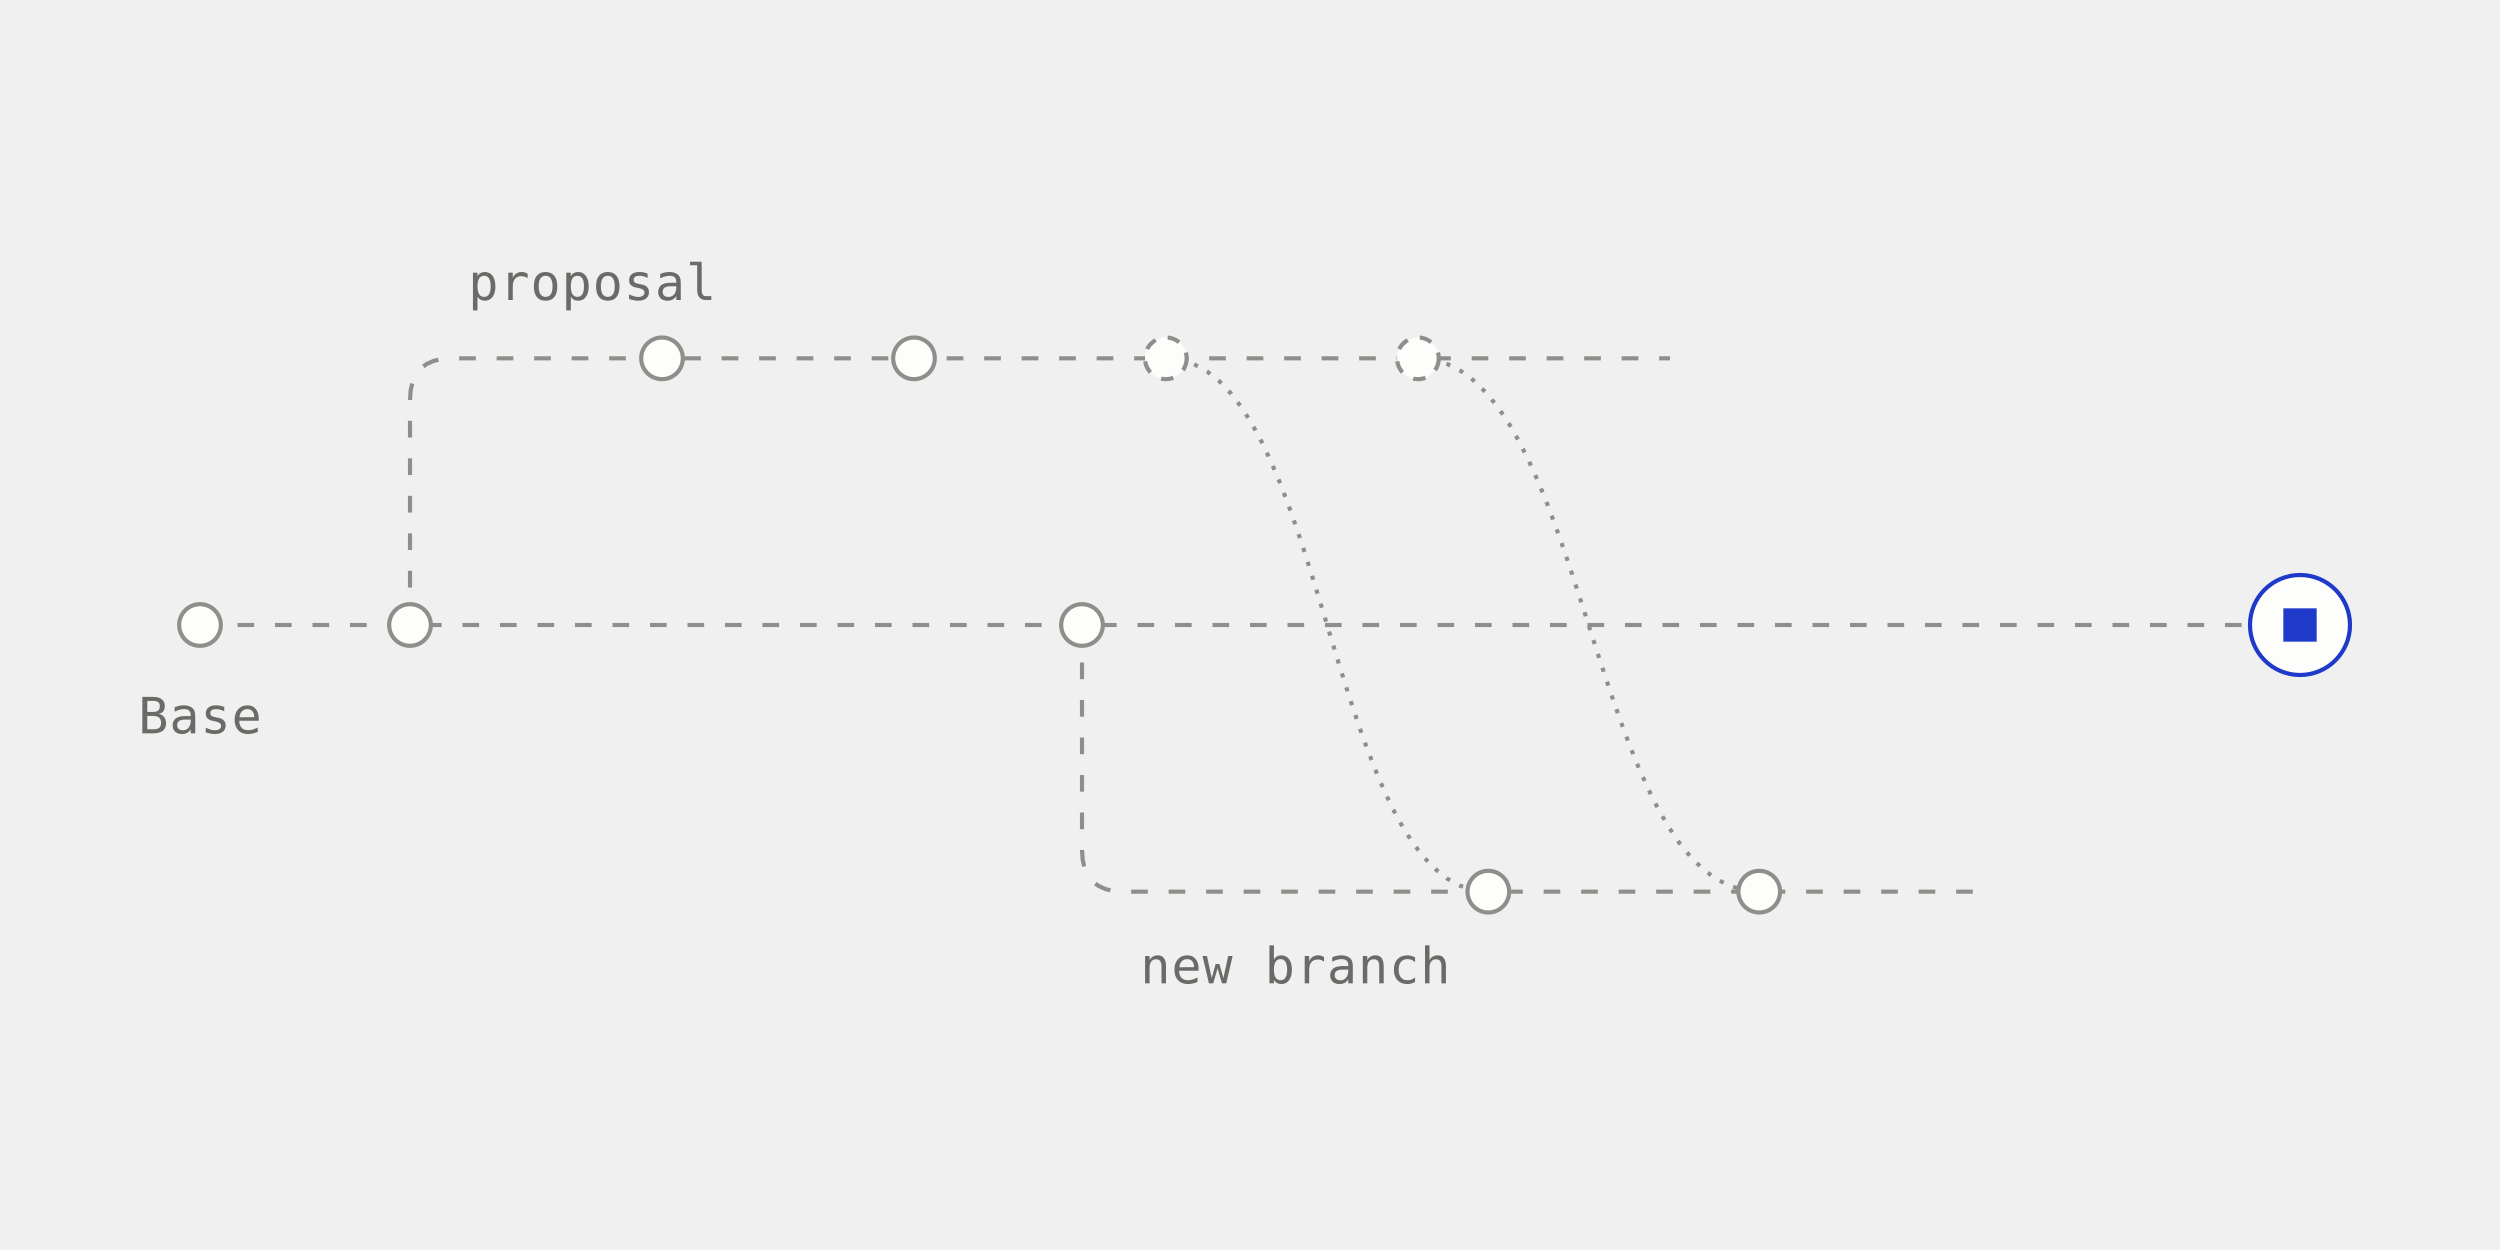
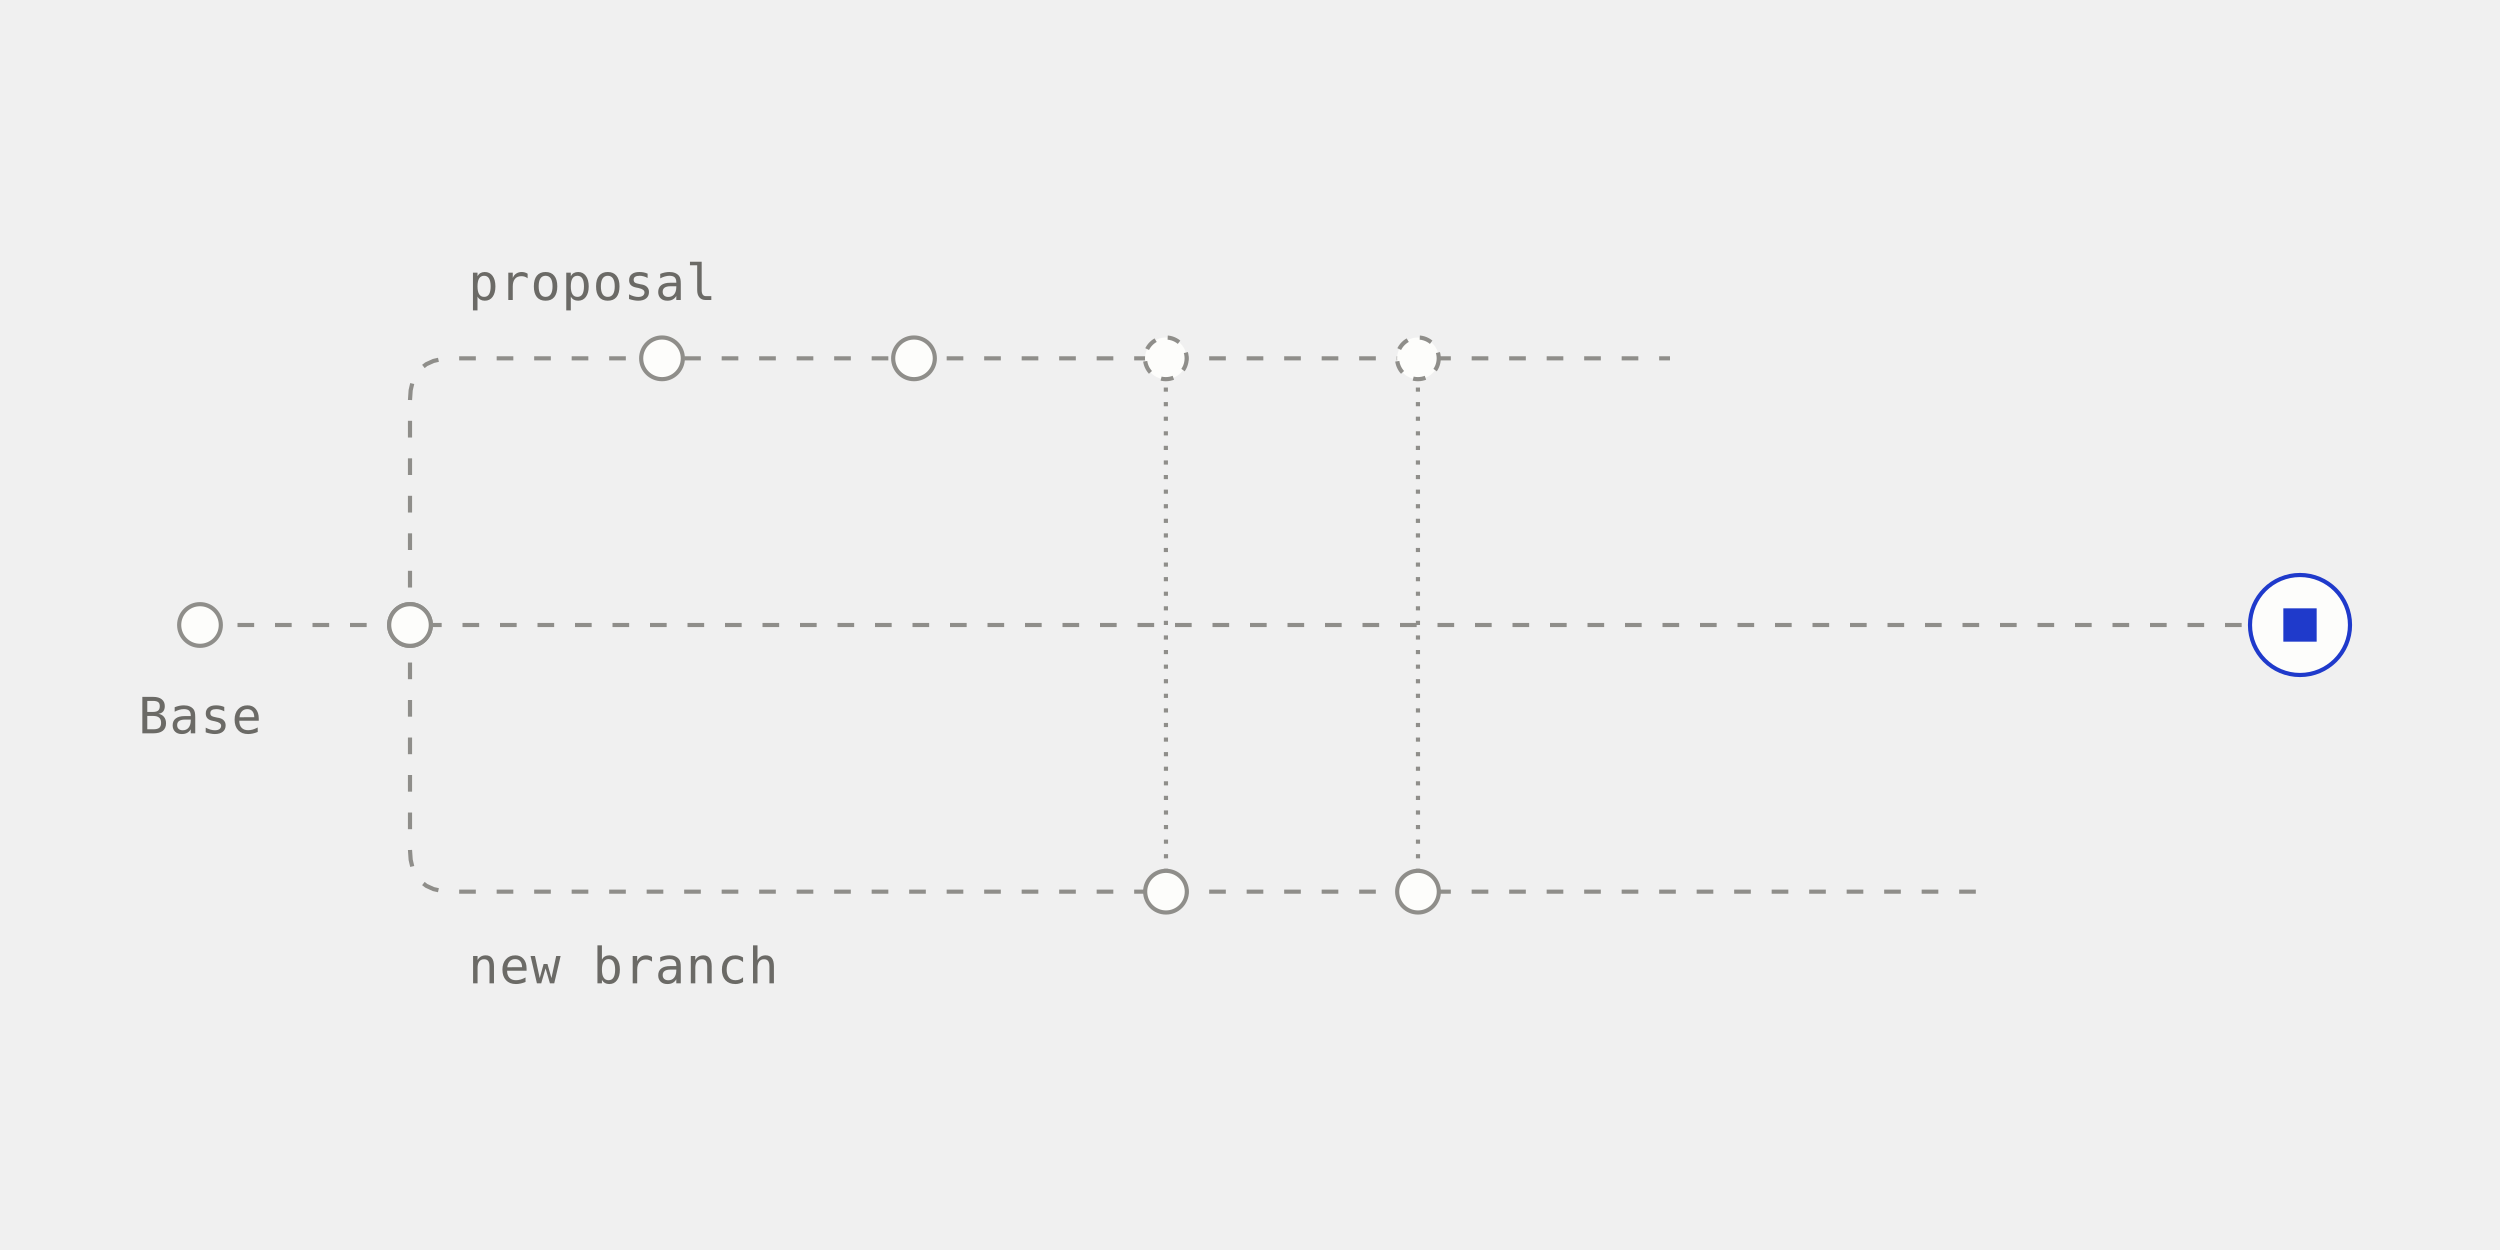
<svg xmlns="http://www.w3.org/2000/svg" width="600" height="300" viewBox="0 0 600 300" fill="none" role="img" class="fixfm7q">
  <style>.fixfm7q-p,.fixfm7q-f,.fixfm7q-r{transform-box:fill-box;transform-origin:center;animation-fill-mode:both}
.fixfm7q-p{animation-name:fixfm7q-pop;animation-duration:0.6s;animation-timing-function:cubic-bezier(.34,1.56,.64,1)}
@supports (animation-timing-function:linear(0,1)){.fixfm7q-p{animation-timing-function:linear(0, 0.083, 0.269, 0.487, 0.691, 0.855, 0.972, 1.043, 1.078, 1.086, 1.078, 1.061, 1.043, 1.025, 1.011, 1.002, 0.996, 0.993, 0.993, 0.993, 0.995, 0.996, 0.998, 0.999, 1)}}
.fixfm7q-f{animation-name:fixfm7q-fade;animation-duration:0.5s;animation-timing-function:ease-out}
.fixfm7q-r{animation-name:fixfm7q-rise;animation-duration:.7s;animation-timing-function:cubic-bezier(0.22,1,0.36,1)}
.fixfm7q-d{animation-name:fixfm7q-draw;animation-timing-function:cubic-bezier(0.65,0,0.35,1);animation-fill-mode:both}
.fixfm7q-m{animation:fixfm7q-march 2.6s linear infinite}
.fixfm7q-pulse{animation:fixfm7q-pulse 2.4s ease-in-out infinite}
@keyframes fixfm7q-pop{from{transform:scale(0);opacity:0}to{transform:scale(1);opacity:1}}
@keyframes fixfm7q-fade{from{opacity:0}to{opacity:1}}
@keyframes fixfm7q-rise{from{opacity:0;transform:translateY(6px)}to{opacity:1;transform:none}}
@keyframes fixfm7q-draw{from{stroke-dashoffset:1}to{stroke-dashoffset:0}}
@keyframes fixfm7q-march{from{stroke-dashoffset:0}to{stroke-dashoffset:-18}}
@keyframes fixfm7q-pulse{0%,100%{opacity:1}50%{opacity:.35}}
@media (prefers-reduced-motion:reduce){.fixfm7q *{animation:none!important}.fixfm7q .fixfm7q-d{stroke-dashoffset:0}.fixfm7q .fixfm7q-t{display:none}}</style>
  <defs>
    <mask id="fixfm7q-k0" maskUnits="userSpaceOnUse" x="-600" y="-300" width="1800" height="900">
      <path d="M48 150L552 150" stroke="#fff" stroke-width="7" fill="none" stroke-linecap="round" stroke-linejoin="round" pathLength="1" stroke-dasharray="1 1" stroke-dashoffset="1" class="fixfm7q-d" style="animation-duration:0.9s;animation-delay:0.05s" />
    </mask>
    <mask id="fixfm7q-k1" maskUnits="userSpaceOnUse" x="-600" y="-300" width="1800" height="900">
      <path d="M98.4 150L98.4 96L98.56 93.66L99.03 91.63L99.81 89.91L100.9 88.5L102.31 87.41L104.03 86.63L106.06 86.16L108.4 86L400.8 86" stroke="#fff" stroke-width="7" fill="none" stroke-linecap="round" stroke-linejoin="round" pathLength="1" stroke-dasharray="1 1" stroke-dashoffset="1" class="fixfm7q-d" style="animation-duration:0.9s;animation-delay:0.18s" />
    </mask>
    <mask id="fixfm7q-k2" maskUnits="userSpaceOnUse" x="-600" y="-300" width="1800" height="900">
-       <path d="M259.68 150L259.68 204L259.84 206.34L260.3 208.38L261.09 210.09L262.18 211.5L263.59 212.59L265.3 213.38L267.34 213.84L269.68 214L476.4 214" stroke="#fff" stroke-width="7" fill="none" stroke-linecap="round" stroke-linejoin="round" pathLength="1" stroke-dasharray="1 1" stroke-dashoffset="1" class="fixfm7q-d" style="animation-duration:0.9s;animation-delay:0.89s" />
+       <path d="M98.4 150L98.4 204L98.56 206.34L99.03 208.38L99.81 210.09L100.9 211.5L102.31 212.59L104.03 213.38L106.06 213.84L108.4 214L476.4 214" stroke="#fff" stroke-width="7" fill="none" stroke-linecap="round" stroke-linejoin="round" pathLength="1" stroke-dasharray="1 1" stroke-dashoffset="1" class="fixfm7q-d" style="animation-duration:0.9s;animation-delay:0.89s" />
    </mask>
    <mask id="fixfm7q-k3" maskUnits="userSpaceOnUse" x="-600" y="-300" width="1800" height="900">
-       <path d="M279.8 86L283.32 86.37L286.62 87.44L289.73 89.16L292.65 91.5L295.4 94.4L298 97.81L300.45 101.7L302.78 106L304.99 110.68L307.11 115.69L309.14 120.98L311.09 126.5L313 132.21L314.85 138.06L316.69 144.01L318.5 150L320.32 155.99L322.15 161.94L324.01 167.79L325.91 173.5L327.87 179.02L329.9 184.31L332.01 189.32L334.22 194L336.55 198.3L339.01 202.19L341.6 205.6L344.35 208.5L347.28 210.84L350.38 212.56L353.69 213.63L357.2 214" stroke="#fff" stroke-width="7" fill="none" stroke-linecap="round" stroke-linejoin="round" pathLength="1" stroke-dasharray="1 1" stroke-dashoffset="1" class="fixfm7q-d" style="animation-duration:0.61s;animation-delay:0.96s" />
+       <path d="M279.8 86L279.84 214" stroke="#fff" stroke-width="7" fill="none" stroke-linecap="round" stroke-linejoin="round" pathLength="1" stroke-dasharray="1 1" stroke-dashoffset="1" class="fixfm7q-d" style="animation-duration:0.49s;animation-delay:0.96s" />
    </mask>
    <mask id="fixfm7q-k4" maskUnits="userSpaceOnUse" x="-600" y="-300" width="1800" height="900">
-       <path d="M340.3 86L344.02 86.37L347.52 87.44L350.81 89.16L353.9 91.5L356.81 94.4L359.56 97.81L362.16 101.7L364.62 106L366.96 110.68L369.2 115.69L371.35 120.98L373.42 126.5L375.43 132.21L377.4 138.06L379.34 144.01L381.26 150L383.18 155.99L385.12 161.94L387.09 167.79L389.1 173.5L391.17 179.02L393.32 184.31L395.56 189.32L397.9 194L400.36 198.3L402.96 202.19L405.71 205.6L408.62 208.5L411.71 210.84L415 212.56L418.5 213.63L422.22 214" stroke="#fff" stroke-width="7" fill="none" stroke-linecap="round" stroke-linejoin="round" pathLength="1" stroke-dasharray="1 1" stroke-dashoffset="1" class="fixfm7q-d" style="animation-duration:0.62s;animation-delay:0.96s" />
+       <path d="M340.3 86L340.32 214" stroke="#fff" stroke-width="7" fill="none" stroke-linecap="round" stroke-linejoin="round" pathLength="1" stroke-dasharray="1 1" stroke-dashoffset="1" class="fixfm7q-d" style="animation-duration:0.49s;animation-delay:0.96s" />
    </mask>
  </defs>
  <path d="M48 150L552 150" fill="none" stroke="#8F8E8A" stroke-width="1" stroke-dasharray="4 5" stroke-linejoin="round" mask="url(#fixfm7q-k0)" class="fixfm7q-m" />
  <path d="M98.4 150L98.4 96L98.56 93.66L99.03 91.63L99.81 89.91L100.9 88.5L102.31 87.41L104.03 86.63L106.06 86.16L108.4 86L400.8 86" fill="none" stroke="#8F8E8A" stroke-width="1" stroke-dasharray="4 5" stroke-linejoin="round" mask="url(#fixfm7q-k1)" class="fixfm7q-m" />
-   <path d="M259.68 150L259.68 204L259.84 206.34L260.3 208.38L261.09 210.09L262.18 211.5L263.59 212.59L265.3 213.38L267.34 213.84L269.68 214L476.4 214" fill="none" stroke="#8F8E8A" stroke-width="1" stroke-dasharray="4 5" stroke-linejoin="round" mask="url(#fixfm7q-k2)" class="fixfm7q-m" />
-   <path d="M279.8 86L283.32 86.37L286.62 87.44L289.73 89.16L292.65 91.5L295.4 94.4L298 97.81L300.45 101.7L302.78 106L304.99 110.68L307.11 115.69L309.14 120.98L311.09 126.5L313 132.21L314.85 138.06L316.69 144.01L318.5 150L320.32 155.99L322.15 161.94L324.01 167.79L325.91 173.5L327.87 179.02L329.9 184.31L332.01 189.32L334.22 194L336.55 198.3L339.01 202.19L341.6 205.6L344.35 208.5L347.28 210.84L350.38 212.56L353.69 213.63L357.2 214" fill="none" stroke="#8F8E8A" stroke-width="1" stroke-dasharray="1 2.5" stroke-linejoin="round" mask="url(#fixfm7q-k3)" />
-   <path d="M340.3 86L344.02 86.37L347.52 87.44L350.81 89.16L353.9 91.5L356.81 94.4L359.56 97.81L362.16 101.7L364.62 106L366.96 110.68L369.2 115.69L371.35 120.98L373.42 126.5L375.43 132.21L377.4 138.06L379.34 144.01L381.26 150L383.18 155.99L385.12 161.94L387.09 167.79L389.1 173.5L391.17 179.02L393.32 184.31L395.56 189.32L397.9 194L400.36 198.3L402.96 202.19L405.71 205.6L408.62 208.5L411.71 210.84L415 212.56L418.5 213.63L422.22 214" fill="none" stroke="#8F8E8A" stroke-width="1" stroke-dasharray="1 2.5" stroke-linejoin="round" mask="url(#fixfm7q-k4)" />
+   <path d="M98.4 150L98.4 204L98.56 206.34L99.03 208.38L99.81 210.09L100.9 211.5L102.31 212.59L104.03 213.38L106.06 213.84L108.4 214L476.4 214" fill="none" stroke="#8F8E8A" stroke-width="1" stroke-dasharray="4 5" stroke-linejoin="round" mask="url(#fixfm7q-k2)" class="fixfm7q-m" />
+   <path d="M279.8 86L279.84 214" fill="none" stroke="#8F8E8A" stroke-width="1" stroke-dasharray="1 2.5" stroke-linejoin="round" mask="url(#fixfm7q-k3)" />
+   <path d="M340.3 86L340.32 214" fill="none" stroke="#8F8E8A" stroke-width="1" stroke-dasharray="1 2.5" stroke-linejoin="round" mask="url(#fixfm7q-k4)" />
  <g class="fixfm7q-p" style="animation-delay:0.14s">
    <circle cx="98.4" cy="150" r="5" fill="#FDFDFB" stroke="#8F8E8A" stroke-width="1" />
  </g>
  <g class="fixfm7q-p" style="animation-delay:0.42s">
    <circle cx="158.88" cy="86" r="5" fill="#FDFDFB" stroke="#8F8E8A" stroke-width="1" />
  </g>
  <g class="fixfm7q-p" style="animation-delay:0.52s">
    <circle cx="219.36" cy="86" r="5" fill="#FDFDFB" stroke="#8F8E8A" stroke-width="1" />
  </g>
  <g class="fixfm7q-p" style="animation-delay:0.85s">
-     <circle cx="259.68" cy="150" r="5" fill="#FDFDFB" stroke="#8F8E8A" stroke-width="1" />
+     <circle cx="98.4" cy="150" r="5" fill="#FDFDFB" stroke="#8F8E8A" stroke-width="1" />
  </g>
-   <g class="fixfm7q-p" style="animation-delay:1.27s">
-     <circle cx="357.2" cy="214" r="5" fill="#FDFDFB" stroke="#8F8E8A" stroke-width="1" />
+   <g class="fixfm7q-p" style="animation-delay:1.26s">
+     <circle cx="279.84" cy="214" r="5" fill="#FDFDFB" stroke="#8F8E8A" stroke-width="1" />
  </g>
-   <g class="fixfm7q-p" style="animation-delay:1.42s">
-     <circle cx="422.22" cy="214" r="5" fill="#FDFDFB" stroke="#8F8E8A" stroke-width="1" />
+   <g class="fixfm7q-p" style="animation-delay:1.35s">
+     <circle cx="340.32" cy="214" r="5" fill="#FDFDFB" stroke="#8F8E8A" stroke-width="1" />
  </g>
  <g class="fixfm7q-p" style="animation-delay:0.68s">
    <circle cx="552" cy="150" r="12" fill="#FDFDFB" stroke="#1F3ACB" stroke-width="1" />
    <rect x="548" y="146" width="8" height="8" fill="#1F3ACB" />
  </g>
  <g class="fixfm7q-p" style="animation-delay:0.1s">
    <circle cx="48" cy="150" r="5" fill="#FDFDFB" stroke="#8F8E8A" stroke-width="1" />
  </g>
  <g class="fixfm7q-p" style="animation-delay:0.82s">
    <circle cx="279.8" cy="86" r="5" fill="#FDFDFB" stroke="#8F8E8A" stroke-width="1" stroke-dasharray="3 3" />
  </g>
  <g class="fixfm7q-p" style="animation-delay:0.82s">
    <circle cx="340.3" cy="86" r="5" fill="#FDFDFB" stroke="#8F8E8A" stroke-width="1" stroke-dasharray="3 3" />
  </g>
-   <g class="fixfm7q-f" style="animation-delay:1.49s">
+   <g class="fixfm7q-f" style="animation-delay:1.42s">
    <text x="48" y="176" fill="#6B6A66" font-family="'Commit Mono', 'IBM Plex Mono', ui-monospace, SFMono-Regular, Menlo, monospace" font-size="12" text-anchor="middle" letter-spacing="0.24">Base</text>
  </g>
-   <g class="fixfm7q-f" style="animation-delay:1.56s">
+   <g class="fixfm7q-f" style="animation-delay:1.49s">
    <text x="112.4" y="72" fill="#6B6A66" font-family="'Commit Mono', 'IBM Plex Mono', ui-monospace, SFMono-Regular, Menlo, monospace" font-size="12" text-anchor="start" letter-spacing="0.24">proposal</text>
  </g>
-   <g class="fixfm7q-f" style="animation-delay:1.63s">
-     <text x="273.68" y="236" fill="#6B6A66" font-family="'Commit Mono', 'IBM Plex Mono', ui-monospace, SFMono-Regular, Menlo, monospace" font-size="12" text-anchor="start" letter-spacing="0.24">new branch</text>
+   <g class="fixfm7q-f" style="animation-delay:1.56s">
+     <text x="112.4" y="236" fill="#6B6A66" font-family="'Commit Mono', 'IBM Plex Mono', ui-monospace, SFMono-Regular, Menlo, monospace" font-size="12" text-anchor="start" letter-spacing="0.24">new branch</text>
  </g>
</svg>
